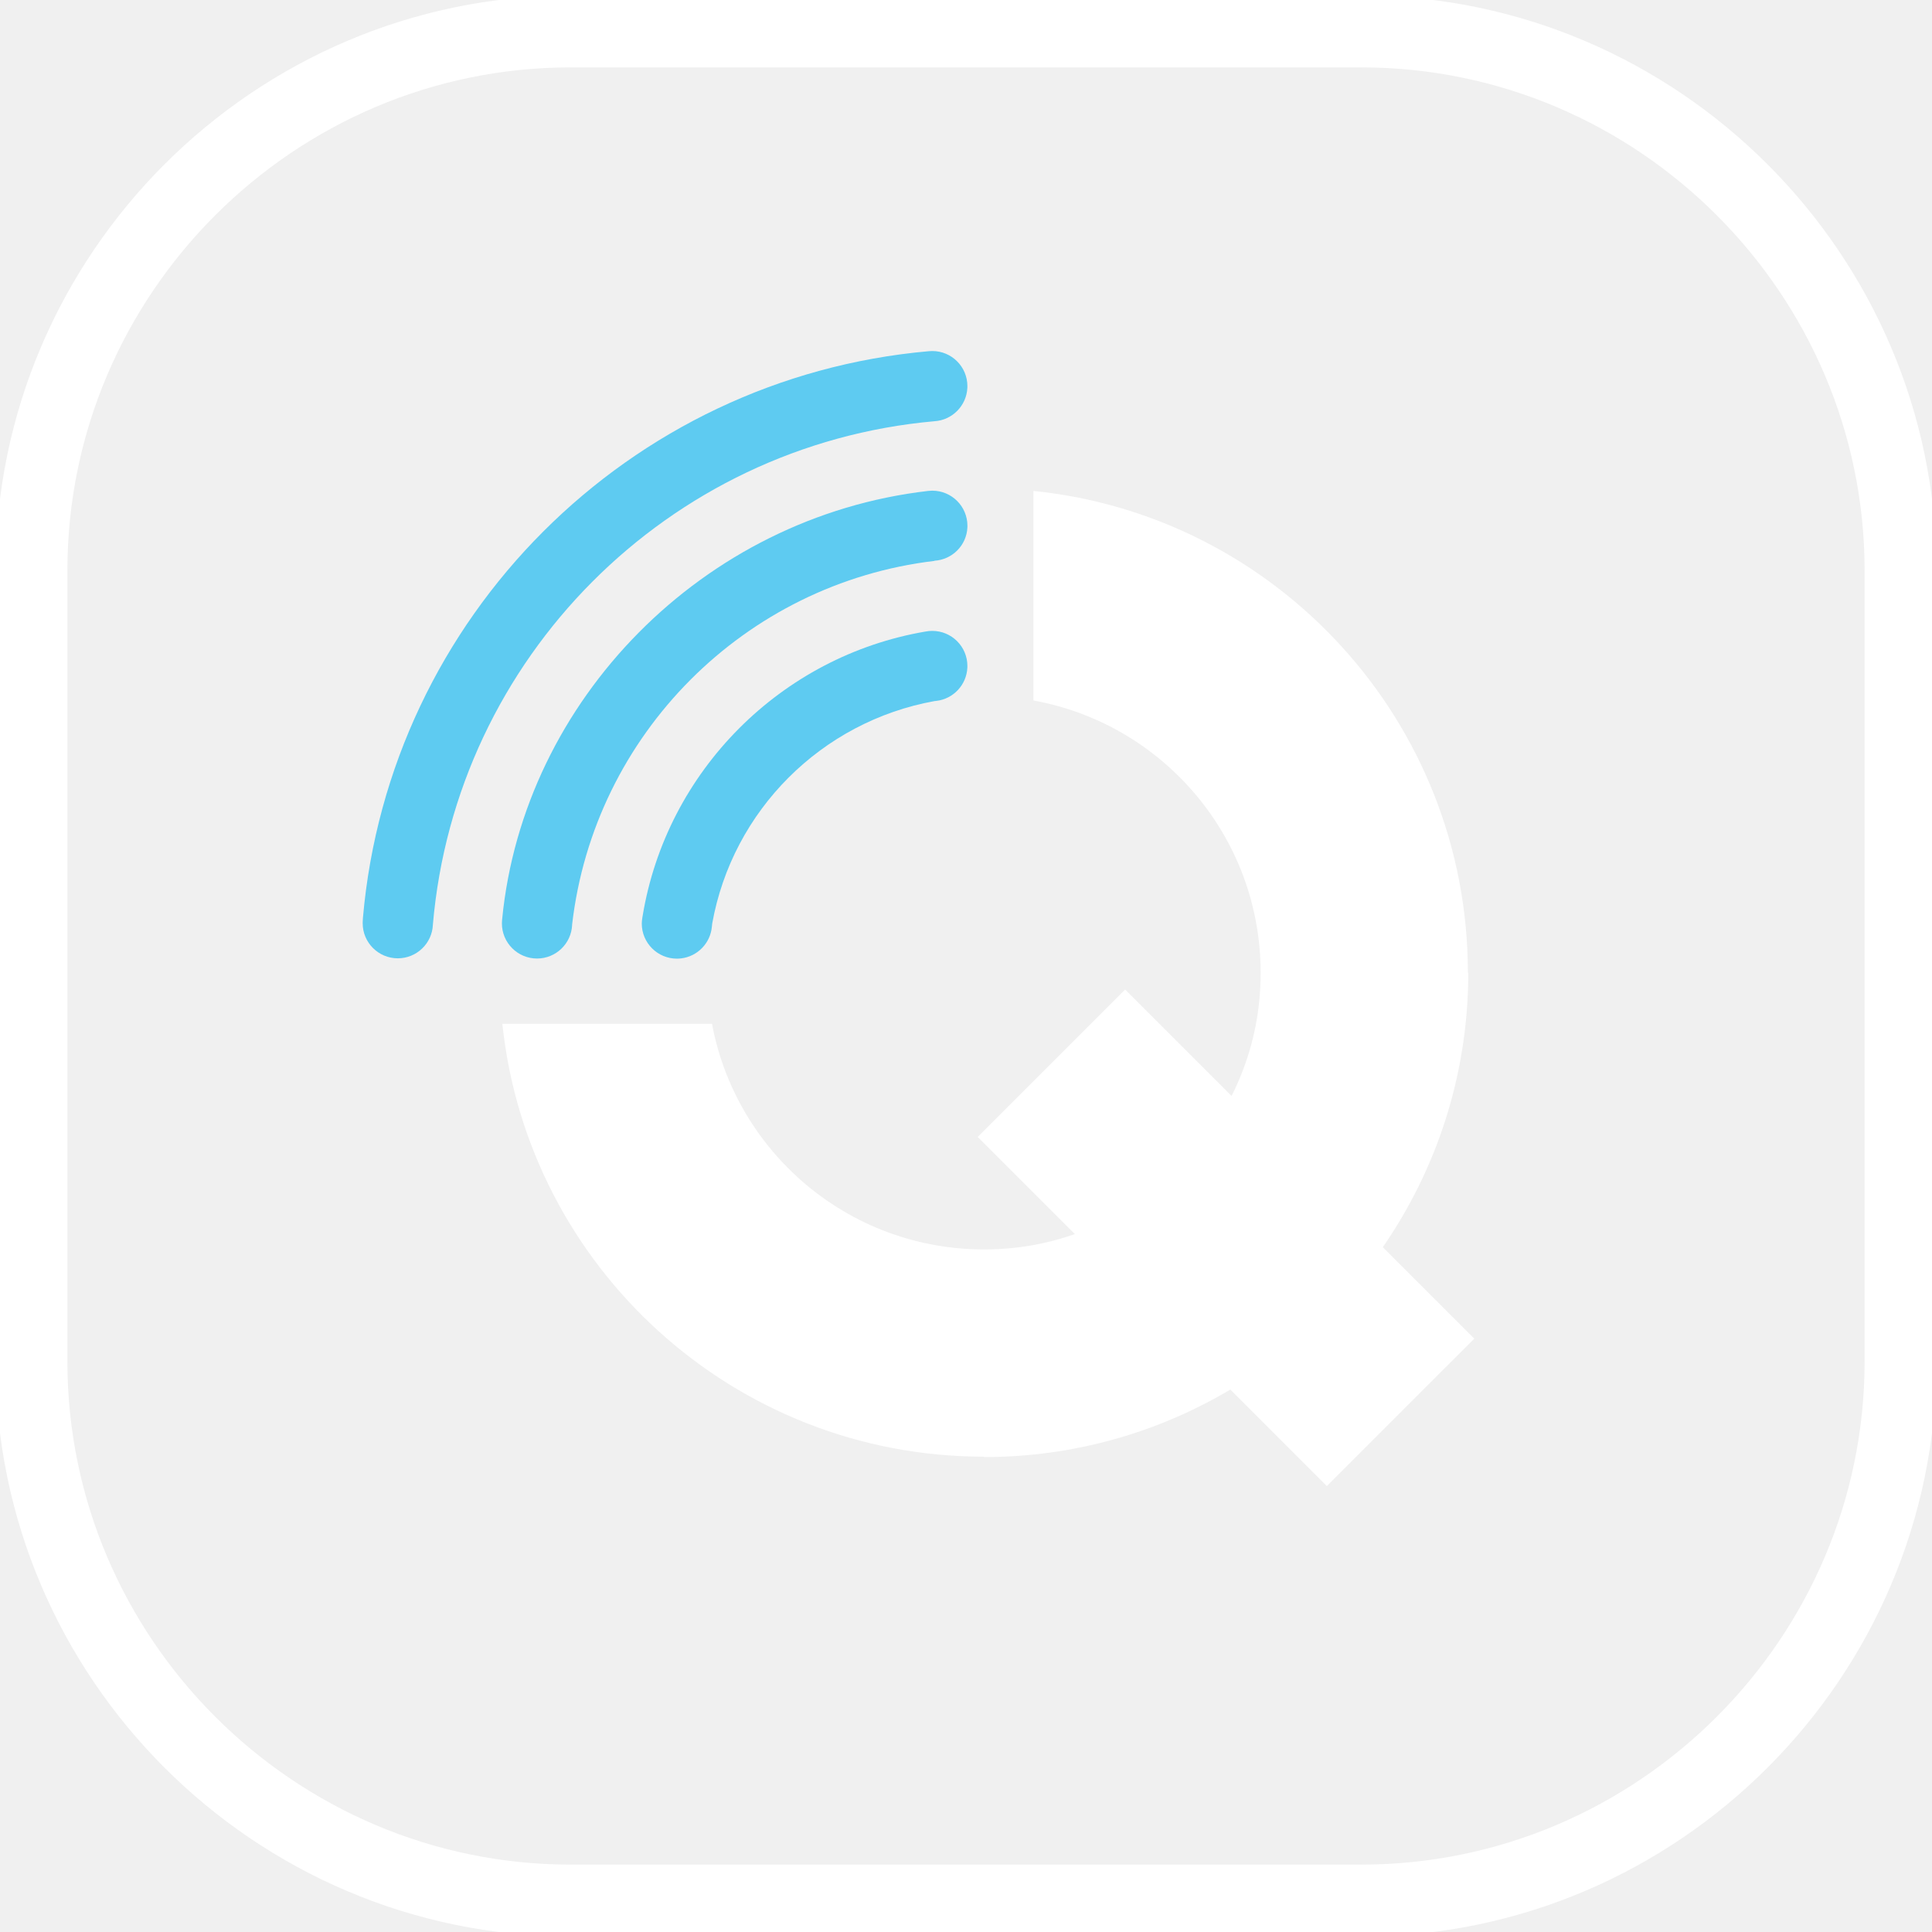
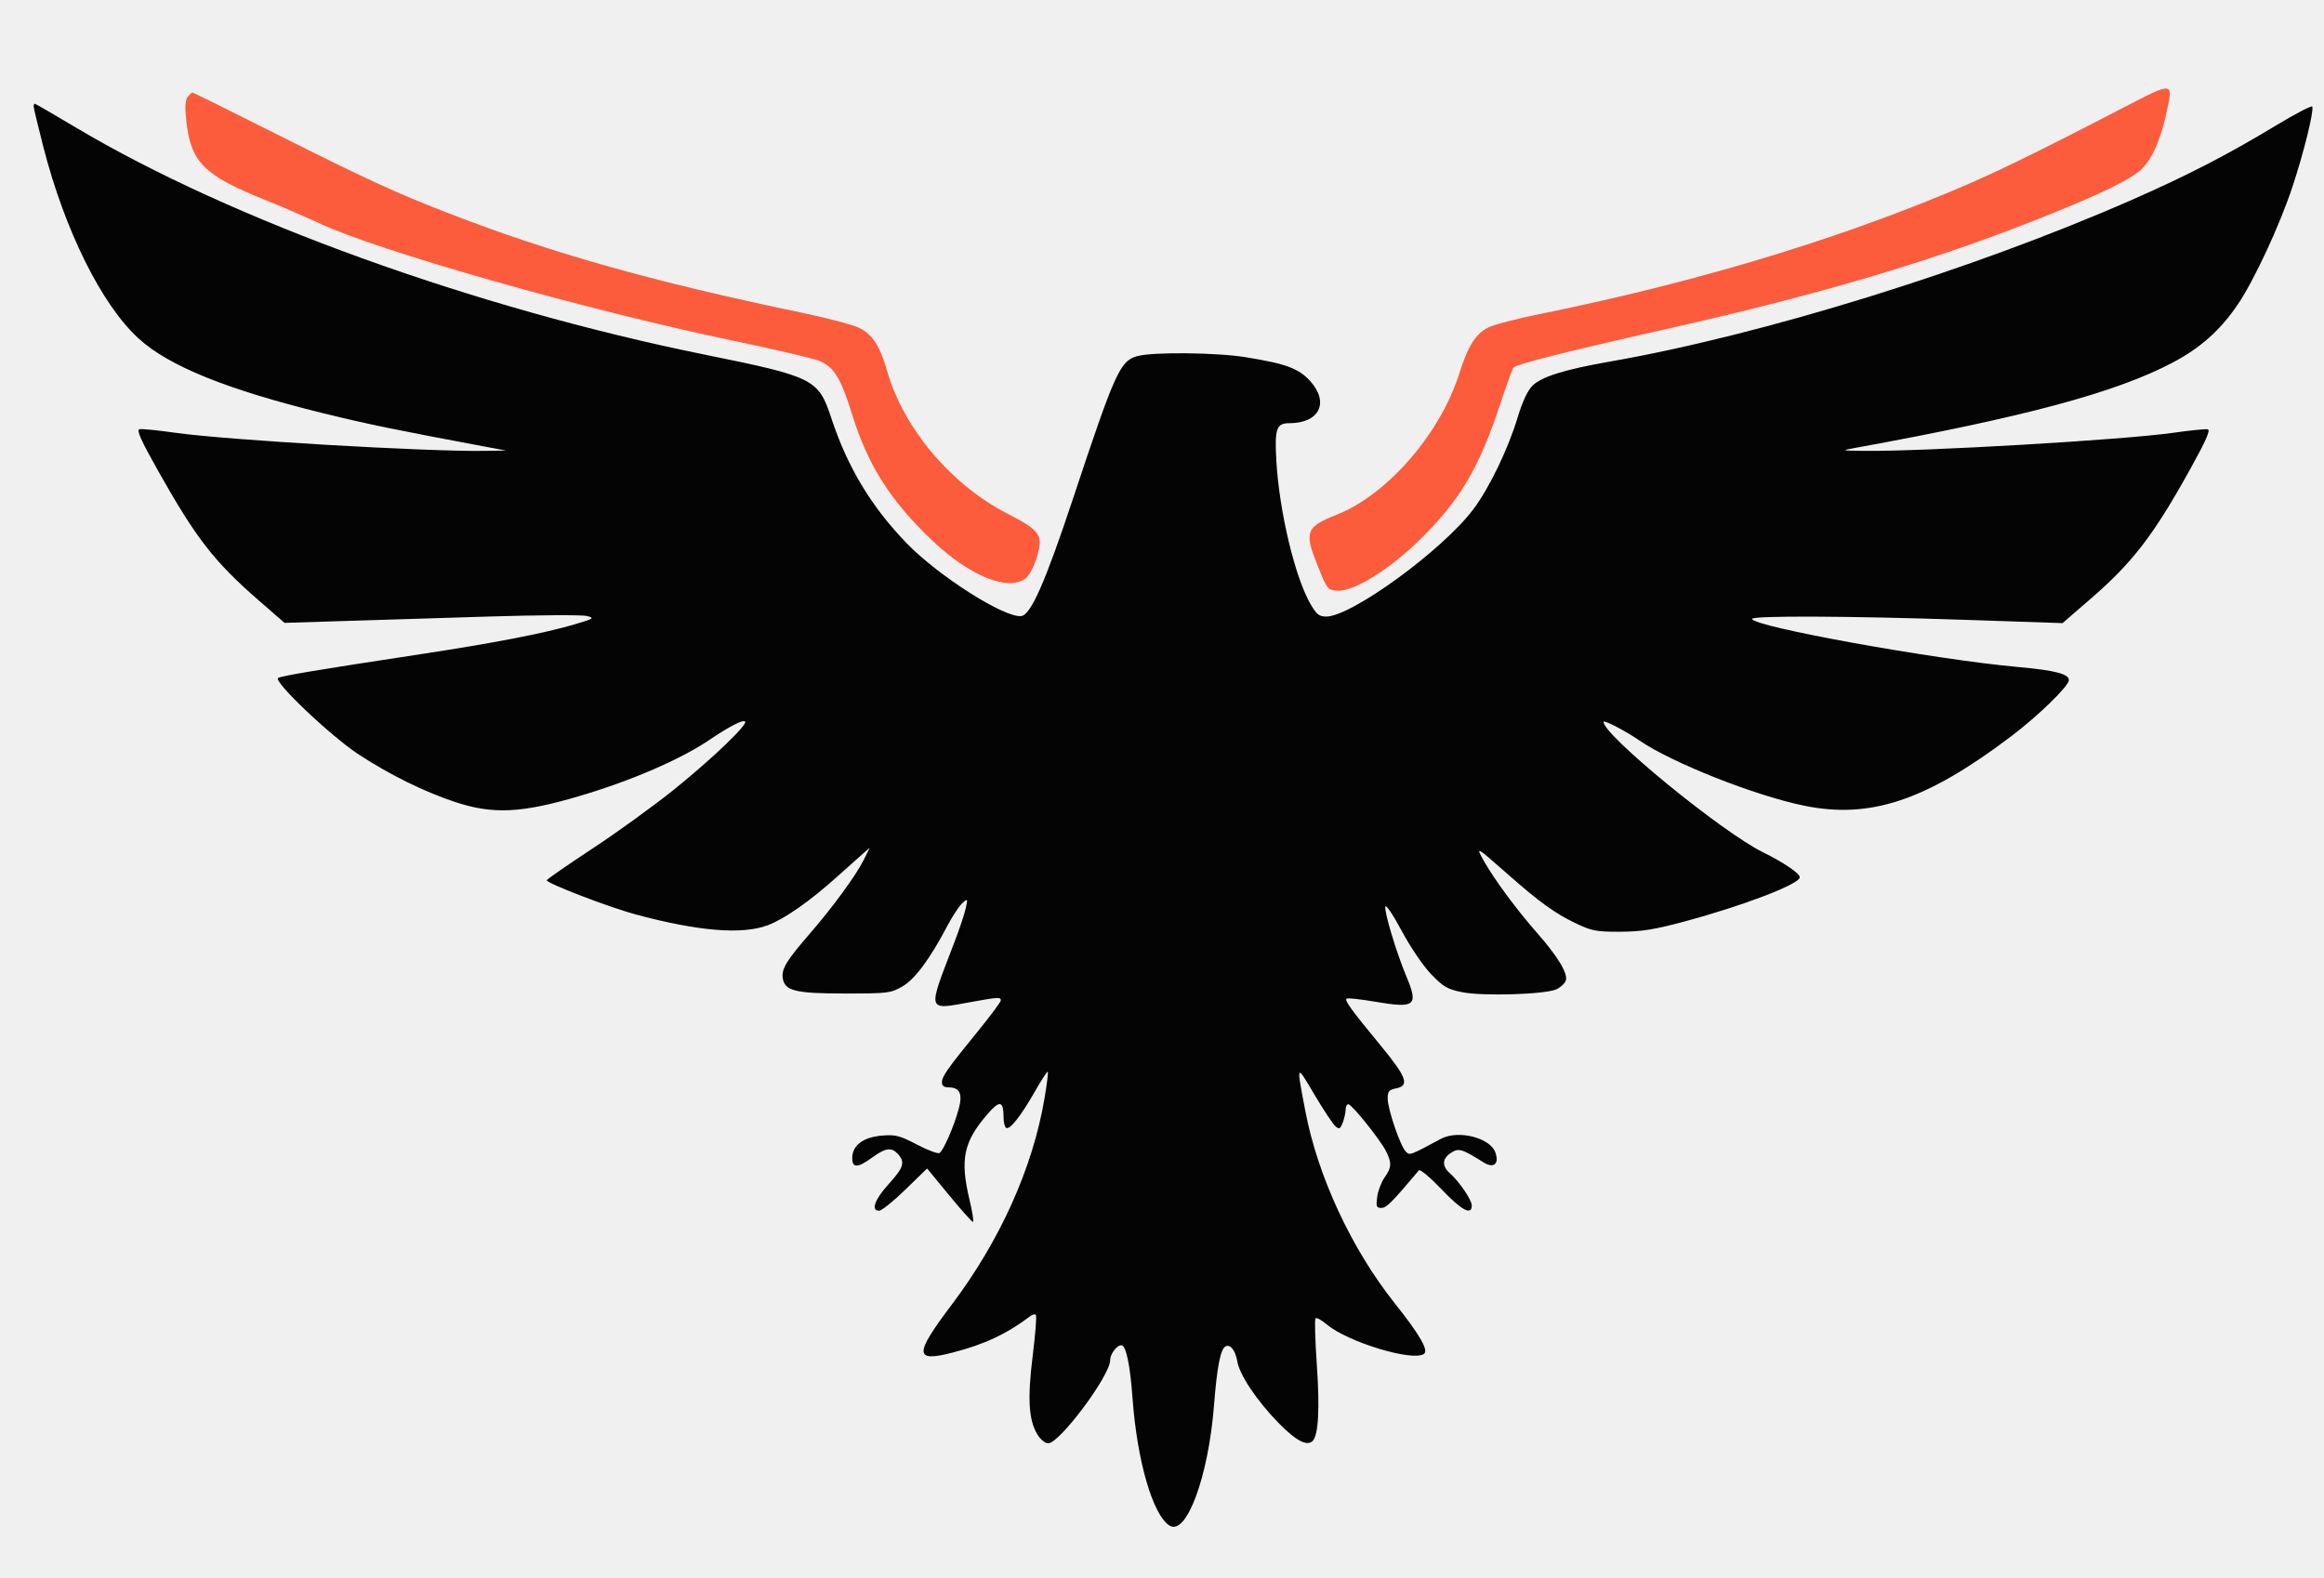
- <svg xmlns="http://www.w3.org/2000/svg" version="1.1" id="Layer_1" x="0px" y="0px" viewBox="0 0 215 215" style="enable-background:new 0 0 215 215;" xml:space="preserve">
-   <style type="text/css">
- 	.st0{fill:#FFFFFF;}
- 	.st1{fill:#5ECBF1;}
- 	.st2{fill:none;stroke:#FFFFFF;stroke-width:8;stroke-miterlimit:10;}
- </style>
-   <path class="st0" d="M164.063,148.971l-10.179-10.179c5.993-8.679,9.511-19.197,9.511-30.54h-0.044  c0-27.905-21.19-50.857-48.345-53.617v23.318c15.334,2.768,26.72,16.891,25.137,33.349c-0.364,3.787-1.443,7.384-3.088,10.66  l-11.846-11.846l-16.406,16.406l10.812,10.812c-2.239,0.785-4.59,1.32-7.02,1.557c-16.415,1.601-30.514-9.699-33.36-24.959H55.903  c2.84,27.071,25.752,48.171,53.597,48.171v0.044c10.015,0,19.385-2.745,27.417-7.511l10.74,10.74L164.063,148.971z" />
-   <path class="st1" d="M103.747,39.064c-0.129,0-0.377,0.018-0.385,0.019c-33.409,2.944-60.044,29.582-62.971,63.031  c-0.002,0.023-0.021,0.329-0.022,0.358c-0.001,0.021-0.009,0.19-0.009,0.264c0,2.159,1.75,3.909,3.909,3.909  c2.097,0,3.808-1.651,3.904-3.723c0,0-0.002-0.001-0.002-0.001c2.546-29.719,26.159-53.412,55.822-56.045l0,0  c1.981-0.125,3.565-1.728,3.658-3.717c0.003-0.062,0.004-0.123,0.004-0.186C107.656,40.814,105.906,39.064,103.747,39.064z" />
-   <path class="st1" d="M103.752,54.604c-0.14,0-0.278,0.01-0.414,0.024c-0.002,0-0.056,0.005-0.061,0.006  c-25.063,2.893-45.007,23.272-47.393,47.639c0,0-0.03,0.32-0.03,0.486c0,2.159,1.75,3.909,3.909,3.909  c2.097,0,3.808-1.651,3.904-3.723c0.001-0.021,0.001-0.042,0.001-0.063c2.451-21.156,19.198-37.949,40.325-40.463l0-0.019  c1.982-0.124,3.569-1.709,3.662-3.7c0.003-0.061,0.004-0.123,0.004-0.185C107.66,56.354,105.91,54.604,103.752,54.604z" />
-   <path class="st1" d="M103.747,70.208c-0.247,0-0.494,0.024-0.729,0.068C86.917,73.008,74.167,85.81,71.513,101.94  c-0.009,0.043-0.015,0.086-0.023,0.129c-0.042,0.236-0.071,0.562-0.071,0.704c0,2.159,1.75,3.909,3.909,3.909  c0.155,0,0.308-0.009,0.458-0.027c1.826-0.213,3.268-1.686,3.434-3.526c0.005-0.057,0.031-0.316,0.038-0.357  c2.255-12.578,12.164-22.477,24.735-24.752c0,0,0.142-0.013,0.212-0.022c1.882-0.22,3.356-1.777,3.446-3.697  c0.003-0.062,0.004-0.123,0.004-0.186C107.656,71.958,105.906,70.208,103.747,70.208z" />
-   <g>
-     <path class="st2" d="M211.5,151.5c0,33-27,60-60,60h-88c-33,0-60-27-60-60v-88c0-33,27-60,60-60h88c33,0,60,27,60,60V151.5z" />
-   </g>
+ <svg xmlns="http://www.w3.org/2000/svg" width="829" height="563" viewBox="0 0 829 563" version="1.1">
+   <path d="M 12 37.957 C 12 38.483, 13.549 44.958, 15.443 52.346 C 23.118 82.293, 36.278 108.777, 49.456 120.796 C 60.256 130.647, 80.976 139.024, 115.500 147.498 C 131.315 151.379, 141.142 153.407, 173 159.360 L 180.500 160.762 173 160.878 C 152.133 161.200, 80.712 157.016, 62.370 154.397 C 56.249 153.522, 50.565 152.963, 49.738 153.153 C 48.610 153.414, 50.270 157.113, 56.399 168 C 70.007 192.172, 76.384 200.385, 92.304 214.246 L 101.500 222.252 122 221.613 C 133.275 221.261, 156.900 220.529, 174.500 219.987 C 192.100 219.445, 207.817 219.362, 209.426 219.803 C 212.145 220.547, 211.826 220.759, 204.926 222.794 C 194.078 225.992, 176.308 229.431, 149.854 233.450 C 113.555 238.966, 100.609 241.127, 99.216 241.902 C 97.248 242.998, 118.203 262.877, 128.107 269.310 C 139.269 276.559, 151.116 282.407, 162.087 286.083 C 175.807 290.679, 185.993 290.193, 207.060 283.934 C 225.357 278.499, 242.826 270.932, 253.048 264.015 C 260.174 259.193, 265.027 256.693, 265.787 257.454 C 266.832 258.498, 253.988 270.797, 240.500 281.668 C 233.350 287.430, 220.202 296.950, 211.283 302.823 C 202.363 308.695, 195.051 313.764, 195.033 314.087 C 194.972 315.175, 217.422 323.792, 227 326.357 C 249.293 332.328, 264.848 333.569, 273.964 330.106 C 279.933 327.837, 288.955 321.520, 298.500 312.923 C 302.350 309.456, 306.568 305.692, 307.873 304.559 L 310.246 302.500 308.011 307 C 305.369 312.320, 296.892 323.906, 288.987 333 C 280.799 342.420, 278.821 345.596, 279.183 348.741 C 279.739 353.558, 283.390 354.500, 301.500 354.500 C 316.693 354.500, 317.718 354.375, 321.823 352.025 C 326.344 349.436, 331.711 342.215, 337.966 330.306 C 339.755 326.899, 342.126 323.299, 343.235 322.306 C 345.224 320.523, 345.240 320.545, 344.519 324 C 344.118 325.925, 342.234 331.550, 340.334 336.500 C 330.741 361.494, 330.426 360.419, 346.500 357.515 C 356.148 355.772, 357 355.728, 357 356.967 C 357 357.498, 353.287 362.491, 348.750 368.062 C 337.917 381.362, 336 384.092, 336 386.222 C 336 387.427, 336.766 388, 338.378 388 C 342.399 388, 343.455 390.283, 341.965 395.757 C 340.291 401.901, 336.522 410.560, 335.151 411.407 C 334.561 411.771, 330.932 410.421, 327.087 408.407 C 320.879 405.155, 319.472 404.796, 314.540 405.205 C 307.941 405.752, 304 408.732, 304 413.174 C 304 416.866, 305.886 416.820, 311.159 413 C 315.939 409.537, 318.030 409.270, 320.345 411.829 C 322.947 414.704, 322.358 416.583, 317 422.500 C 311.976 428.047, 310.568 432, 313.615 432 C 314.503 432, 318.713 428.611, 322.969 424.468 L 330.709 416.936 338.552 426.468 C 342.865 431.711, 346.694 436, 347.060 436 C 347.426 436, 346.890 432.512, 345.870 428.250 C 342.400 413.749, 343.681 407.491, 352.132 397.673 C 356.629 392.449, 357.956 392.680, 357.985 398.691 C 357.993 400.446, 358.409 402.135, 358.909 402.444 C 360.202 403.243, 364.163 398.232, 369.111 389.534 C 371.456 385.413, 373.547 382.213, 373.757 382.424 C 373.968 382.634, 373.423 387.013, 372.548 392.153 C 368.343 416.838, 356.661 442.775, 339.514 465.500 C 326.045 483.351, 326.078 486.149, 339.720 482.648 C 351.202 479.701, 359.088 475.996, 367.629 469.535 C 368.330 469.005, 369.176 468.843, 369.509 469.176 C 369.842 469.509, 369.338 476.018, 368.390 483.640 C 366.478 499.007, 366.928 506.708, 370.034 511.816 C 371.138 513.630, 372.803 515, 373.905 515 C 377.979 515, 396 490.828, 396 485.363 C 396 483.175, 398.353 480, 399.974 480 C 401.665 480, 403.114 486.840, 403.999 499 C 405.624 521.356, 411.222 540.599, 417.191 544.352 C 423.211 548.137, 431.059 526.923, 433.046 501.500 C 434.101 487.983, 435.336 481.528, 437.071 480.456 C 438.766 479.409, 440.715 481.822, 441.362 485.769 C 442.150 490.578, 448.352 499.831, 456.101 507.758 C 462.287 514.087, 466.235 516.165, 468.249 514.151 C 470.303 512.097, 470.815 502.561, 469.717 486.771 C 469.116 478.121, 468.914 470.752, 469.270 470.397 C 469.625 470.042, 471.397 471.003, 473.208 472.533 C 480.654 478.825, 503.757 485.878, 507.902 483.125 C 509.732 481.910, 506.596 476.451, 497.462 464.952 C 482.066 445.569, 470.044 419.680, 465.615 396.375 C 462.368 379.284, 462.285 379.433, 468.863 390.549 C 472.133 396.075, 475.520 401.187, 476.388 401.907 C 477.743 403.031, 478.111 402.838, 478.983 400.544 C 479.543 399.073, 480 396.999, 480 395.935 C 480 394.871, 480.431 394, 480.957 394 C 482.190 394, 492.250 406.521, 494.374 410.700 C 496.511 414.906, 496.426 416.593, 493.899 420.142 C 492.743 421.766, 491.559 424.873, 491.267 427.047 C 490.800 430.528, 490.979 431, 492.769 431 C 494.559 431, 496.391 429.164, 506.145 417.597 C 506.564 417.100, 510.190 420.138, 514.203 424.349 C 521.393 431.892, 525 433.830, 525 430.150 C 525 428.141, 520.588 421.650, 517.146 418.595 C 514.285 416.055, 514.437 413.415, 517.562 411.367 C 520.319 409.561, 521.436 409.887, 529.215 414.767 C 532.820 417.030, 534.851 415.340, 533.434 411.255 C 531.593 405.947, 520.139 403.059, 514 406.354 C 502.786 412.375, 502.904 412.332, 501.447 410.876 C 499.515 408.944, 495 395.719, 495 391.994 C 495 389.412, 495.455 388.859, 498 388.350 C 502.911 387.368, 501.827 384.385, 492.396 372.941 C 481.943 360.255, 479.615 357.051, 480.332 356.335 C 480.635 356.032, 485.226 356.525, 490.535 357.430 C 504.919 359.881, 506.085 358.911, 501.602 348.220 C 498.129 339.938, 493.763 325.449, 494.160 323.523 C 494.353 322.584, 496.877 326.307, 500 332.139 C 503.155 338.032, 507.631 344.624, 510.500 347.604 C 514.848 352.120, 516.282 352.957, 521.500 354.022 C 528.881 355.528, 551.299 354.839, 555.231 352.984 C 556.733 352.276, 558.230 350.851, 558.558 349.818 C 559.339 347.355, 555.620 341.199, 548.399 333 C 541.214 324.844, 533.179 314.011, 529.485 307.500 C 526.217 301.742, 526.402 301.841, 538 312.074 C 549.096 321.864, 554.759 325.954, 562 329.403 C 567.889 332.209, 569.393 332.496, 578 332.453 C 585.691 332.416, 590.082 331.711, 601.055 328.756 C 622.067 323.097, 642 315.441, 642 313.031 C 642 311.636, 636.322 307.778, 628.806 304.065 C 614.149 296.823, 572 262.329, 572 257.575 C 572 256.717, 579.632 260.679, 584.803 264.222 C 596.404 272.168, 625.895 283.854, 643.477 287.470 C 667.155 292.341, 687.117 285.652, 717.467 262.679 C 727.114 255.376, 738 244.769, 738 242.670 C 738 240.473, 733.029 239.187, 720 238.012 C 689.914 235.300, 625 223.553, 625 220.821 C 625 219.634, 660.054 219.789, 700.616 221.157 L 735.733 222.341 745.770 213.650 C 760.779 200.654, 768.127 191.086, 781.214 167.500 C 786.876 157.296, 788.589 153.414, 787.532 153.185 C 786.734 153.011, 781.226 153.566, 775.291 154.417 C 757.695 156.942, 686.183 161.131, 665 160.878 C 656.770 160.780, 656.659 160.747, 661.500 159.867 C 722.142 148.841, 754.686 140.102, 775.012 129.384 C 784.895 124.174, 792.001 117.834, 798.213 108.686 C 804.096 100.023, 813.219 80.376, 817.801 66.500 C 821.799 54.393, 825.423 39.710, 824.824 38.042 C 824.646 37.545, 818.875 40.539, 812 44.695 C 794.630 55.195, 780.344 62.574, 760.500 71.294 C 703.675 96.265, 628.869 119.463, 574.500 128.973 C 558.159 131.831, 549.863 134.410, 546.641 137.632 C 544.919 139.354, 543.053 143.349, 541.378 148.900 C 537.944 160.277, 531.266 174.118, 525.523 181.757 C 514.588 196.304, 482.088 220, 473.071 220 C 470.606 220, 469.641 219.244, 467.547 215.670 C 461.963 206.142, 456.311 182.477, 455.283 164.320 C 454.638 152.929, 455.317 151, 459.973 151 C 470.618 151, 474.267 143.622, 467.389 136.009 C 463.299 131.481, 458.814 129.809, 444.500 127.476 C 434.051 125.772, 411.228 125.531, 405.698 127.067 C 399.541 128.777, 397.741 132.756, 382.897 177.500 C 372.931 207.536, 367.763 219.320, 364.340 219.808 C 358.505 220.639, 334.816 205.606, 323.422 193.841 C 310.842 180.852, 302.324 166.711, 296.557 149.242 C 291.918 135.190, 290.482 134.470, 251.216 126.503 C 169.219 109.867, 82.494 78.532, 27.113 45.533 C 19.237 40.840, 12.615 37, 12.397 37 C 12.178 37, 12 37.431, 12 37.957" stroke="none" fill="#040404" fill-rule="evenodd" />
+   <path d="M 757 38.631 C 724.156 55.637, 710.864 62.086, 695.324 68.558 C 652.244 86.499, 602.958 101.173, 549.220 112.057 C 541.196 113.682, 533.033 115.796, 531.079 116.756 C 526.399 119.054, 523.732 123.259, 520.481 133.468 C 513.691 154.793, 494.928 176.429, 477.037 183.565 C 465.645 188.109, 465.092 189.658, 470.273 202.500 C 473.385 210.215, 473.625 210.510, 477 210.776 C 482.742 211.228, 495.667 203.240, 506.570 192.500 C 520.725 178.556, 527.491 167.202, 534.875 145 C 537.161 138.125, 539.383 131.947, 539.812 131.271 C 540.607 130.018, 557.312 125.777, 594 117.513 C 651.772 104.499, 692.468 92.269, 733.220 75.673 C 749.515 69.037, 758.282 64.784, 762.858 61.294 C 766.906 58.207, 770.406 51.011, 772.564 41.337 C 775.363 28.789, 775.845 28.873, 757 38.631 M 66.986 34.517 C 66.089 35.597, 65.922 37.936, 66.405 42.648 C 67.958 57.811, 72.542 62.487, 94.500 71.304 C 100.550 73.734, 109.100 77.417, 113.500 79.489 C 134.845 89.543, 207.794 110.297, 261 121.454 C 275.575 124.510, 289.436 127.730, 291.802 128.608 C 297.349 130.667, 299.896 134.701, 303.954 147.852 C 309.540 165.953, 317.724 178.842, 332.533 192.859 C 345.886 205.499, 359.283 210.992, 365.735 206.473 C 366.938 205.630, 368.690 202.488, 369.645 199.458 C 372.341 190.903, 371.436 189.499, 359.145 183.160 C 339.210 172.880, 322.270 152.749, 316.472 132.448 C 313.896 123.429, 311.216 119.283, 306.477 116.989 C 304.192 115.883, 294.937 113.439, 285.911 111.559 C 232.353 100.401, 196.399 90.242, 159 75.698 C 140.973 68.688, 130.664 63.933, 98.777 47.923 C 82.430 39.716, 68.873 33, 68.650 33 C 68.427 33, 67.678 33.683, 66.986 34.517" stroke="none" fill="#fc5c3c" fill-rule="evenodd" />
</svg>
